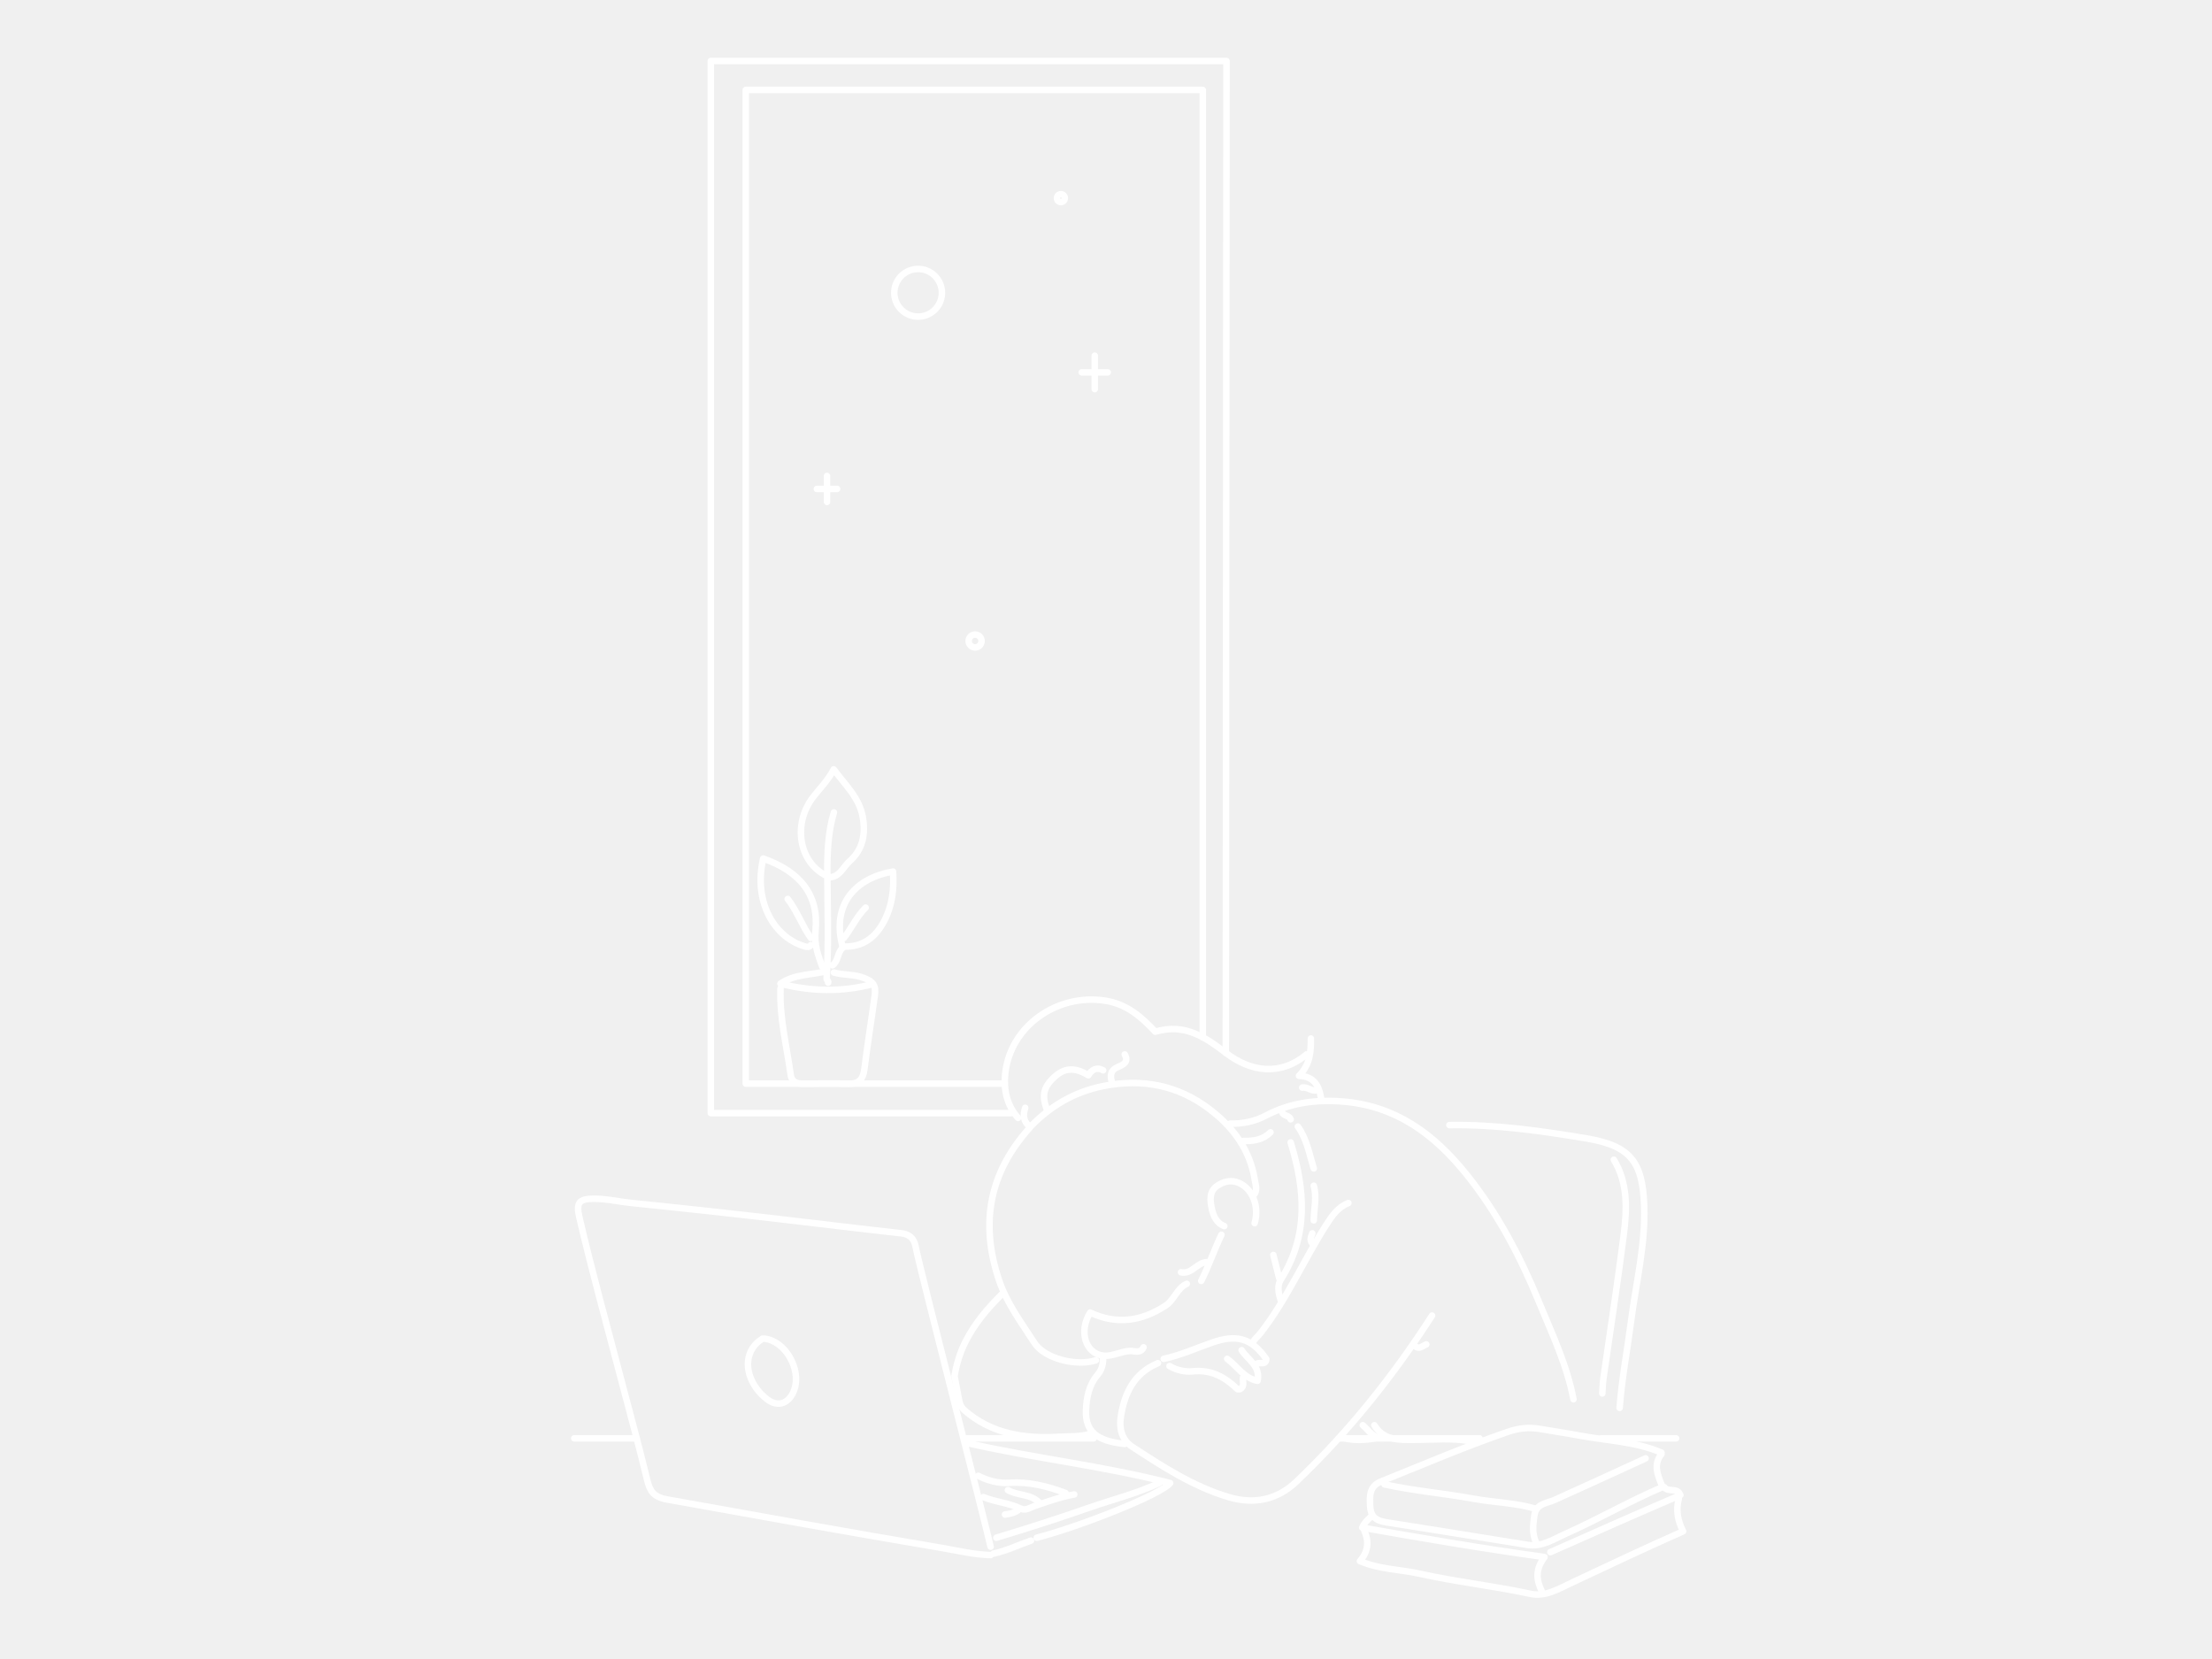
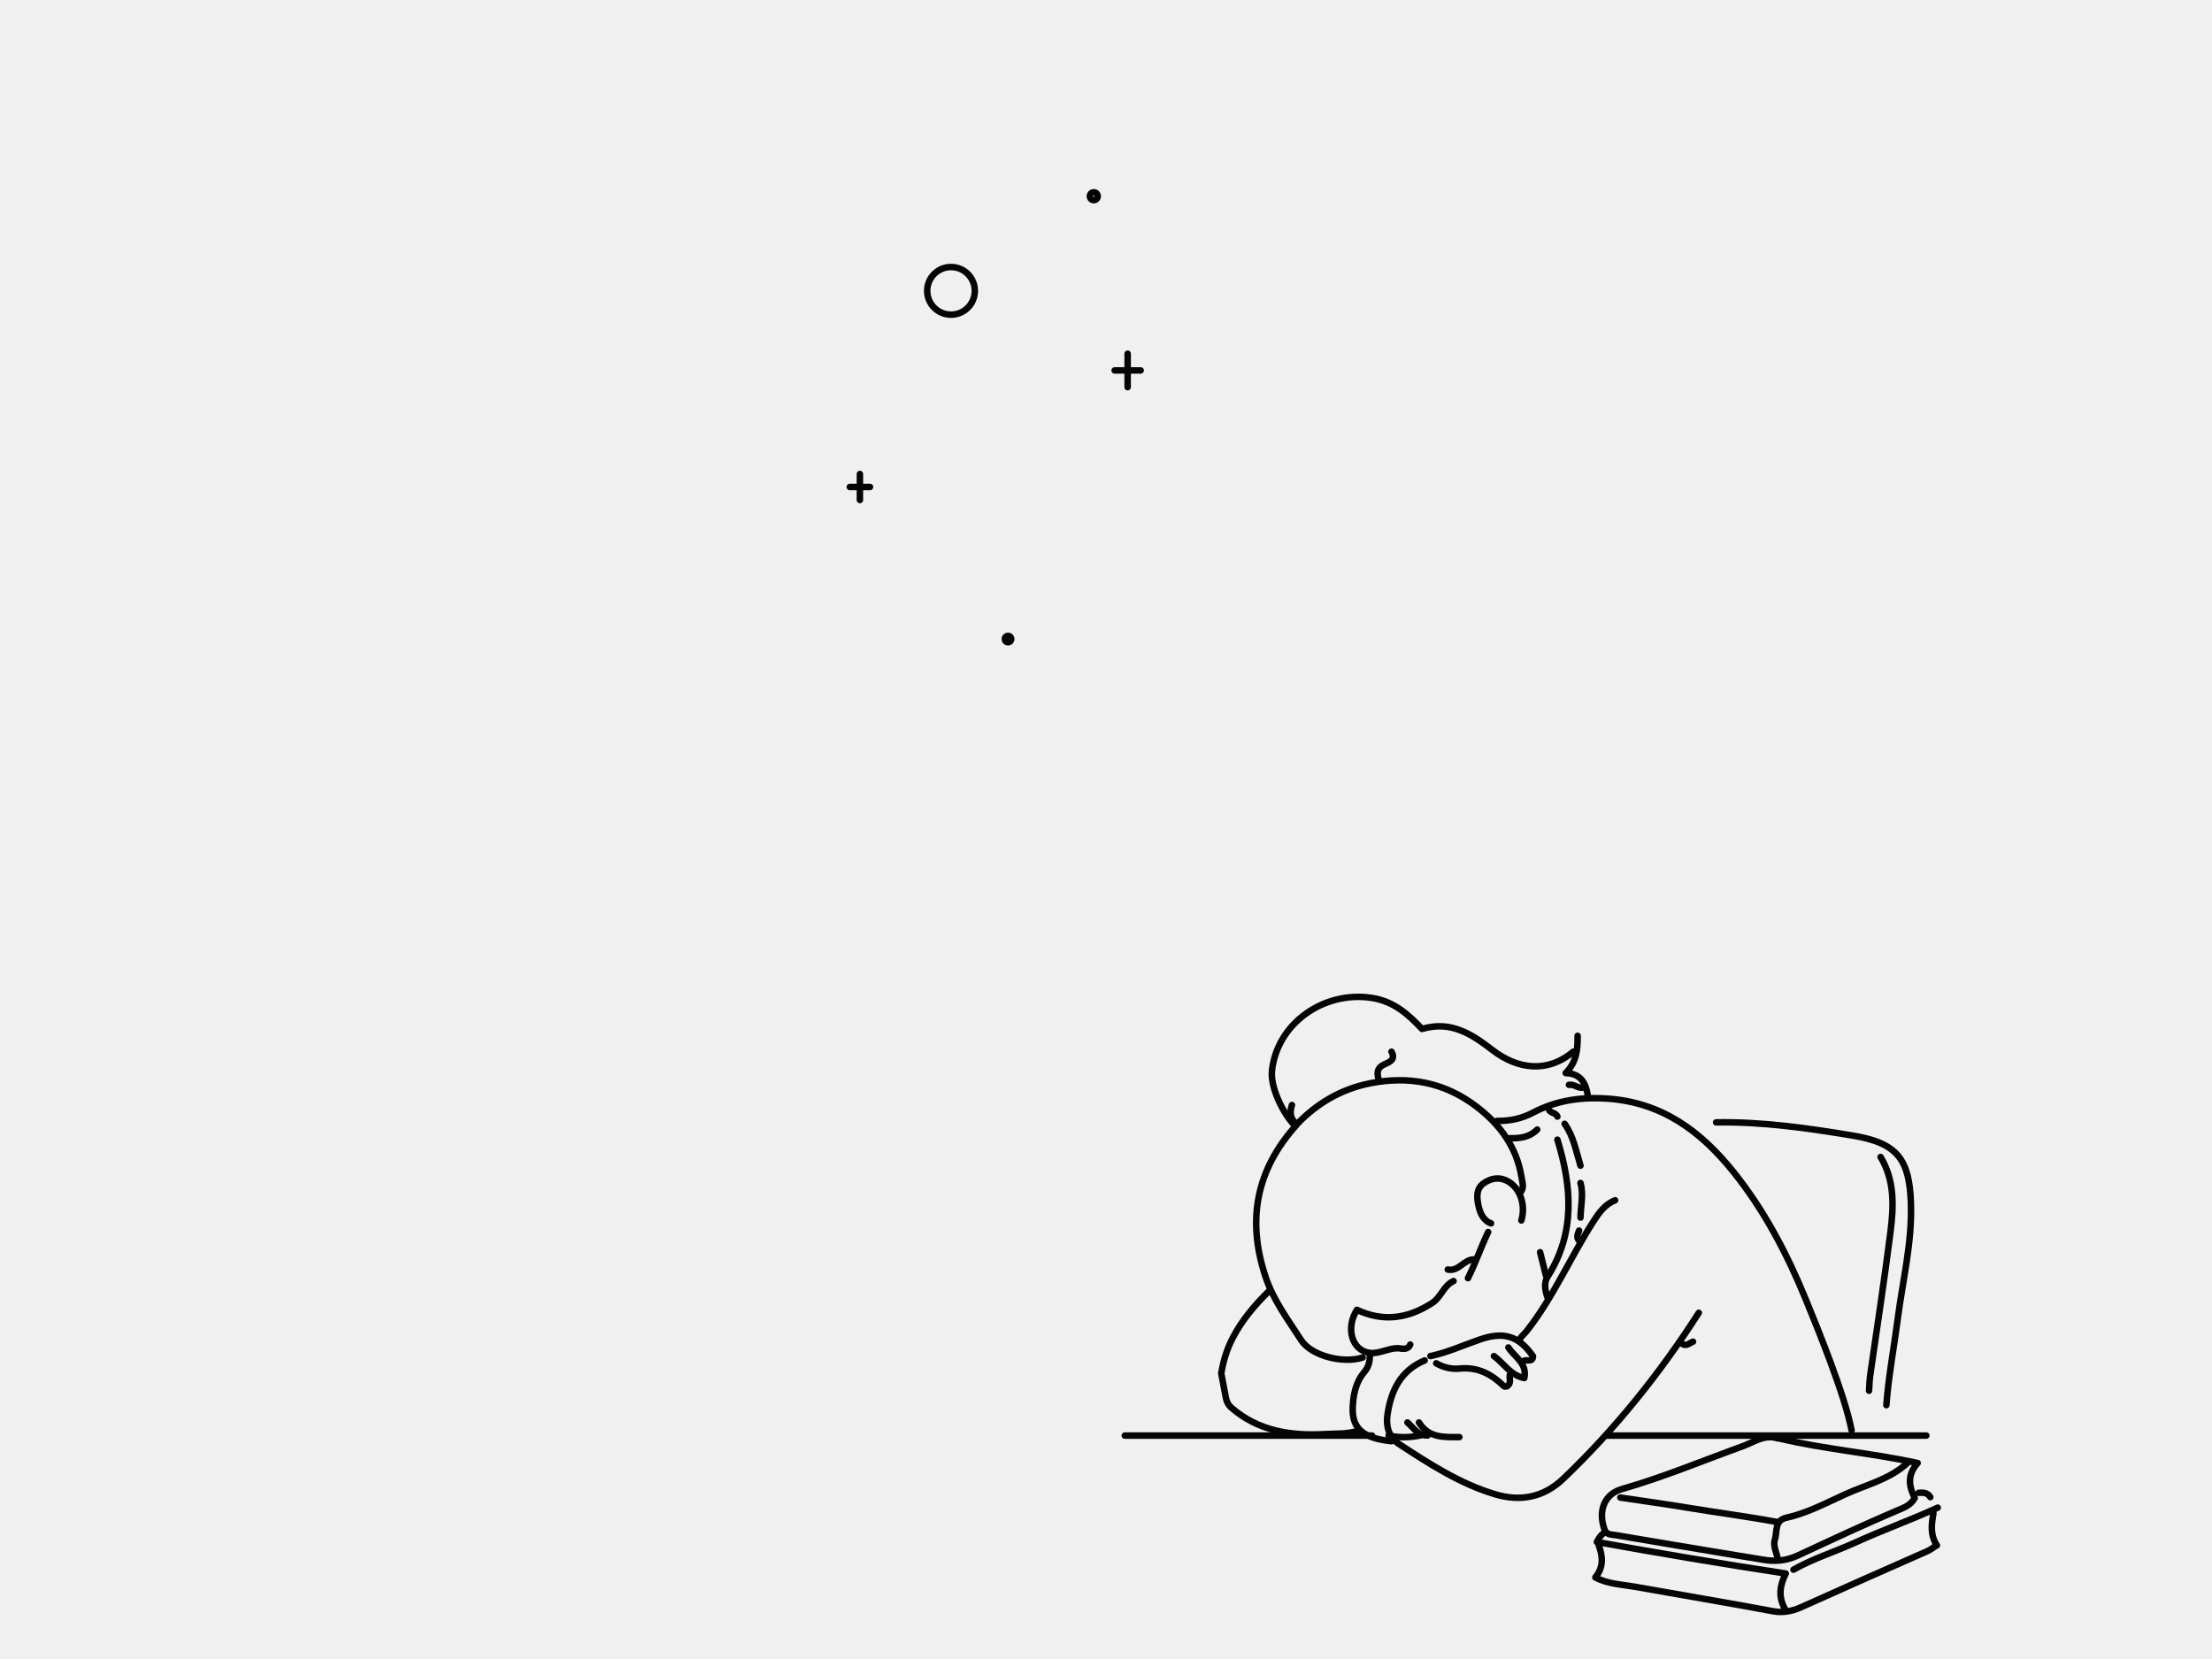
- <svg xmlns="http://www.w3.org/2000/svg" id="Layer_1" data-name="Layer 1" viewBox="0 0 340 255">
-   <path d="M152.259,237.734c-.76-3.503-10.869-42.637-11.534-46.169-.23-1.217-.96-1.865-2.214-2.004-6.288-.696-12.568-1.465-18.853-2.195-7.533-.875-15.072-1.698-22.617-2.463-1.924-.195-3.824-.654-5.767-.648-2.295.008-2.743.615-2.217,2.873,1.889,8.104,4.109,16.123,6.22,24.17,1.415,5.394,2.892,10.771,4.201,16.192.399,1.653.929,2.605,3.086,2.993,14.043,2.527,28.084,5.063,42.154,7.439,2.507.423,4.983,1.04,7.542,1.099" fill="none" stroke="#fff" stroke-linecap="round" stroke-linejoin="round" />
-   <path d="M248.948,216.402c.337-4.469,1.179-8.871,1.755-13.308.767-5.901,2.226-11.725,2.018-17.739-.23-6.652-1.984-9.227-8.882-10.375-6.96-1.158-13.963-2.166-21.06-2.044" fill="none" stroke="#fff" stroke-linecap="round" stroke-linejoin="round" />
-   <path d="M241.852,215.072c-1.005-5.298-3.326-10.139-5.351-15.068-2.86-6.962-6.365-13.618-11.093-19.5-4.941-6.147-10.879-10.616-19.253-11.21-4.143-.294-7.941.273-11.509,2.146-1.816.954-3.612,1.304-5.573,1.275" fill="none" stroke="#fff" stroke-linecap="round" stroke-linejoin="round" />
-   <path d="M255.38,223.277c-4.038-1.72-8.418-1.827-12.647-2.625-1.976-.373-3.989-.657-5.966-1.006-1.844-.325-3.397-.114-5.13.485-6.535,2.259-12.881,4.983-19.291,7.552-1.943.778-1.8,2.278-1.745,3.799.054,1.497.744,2.227,2.414,2.495,7.247,1.162,14.5,2.294,21.745,3.477,2.229.364,4.063-.884,5.99-1.745,4.987-2.228,9.713-4.97,14.79-7.139-.73-1.818-1.482-3.444-.159-5.071" fill="none" stroke="#fff" stroke-linecap="round" stroke-linejoin="round" />
-   <path d="M220.119,202.209c-5.977,9.295-12.829,17.872-20.839,25.511-3.023,2.883-6.588,3.531-10.419,2.396-5.431-1.609-10.157-4.689-14.851-7.754-1.502-.981-2.001-2.699-1.758-4.402.528-3.702,1.986-6.87,5.732-8.432" fill="none" stroke="#fff" stroke-linecap="round" stroke-linejoin="round" />
-   <path d="M128.175,149.486c1.528.422,3.146.242,4.671.851,1.344.537,1.829,1.086,1.609,2.707-.513,3.771-1.125,7.528-1.596,11.304-.197,1.577-.861,2.276-2.467,2.231-2.29-.064-4.583-.047-6.874-.003-1.03.02-1.832-.268-1.981-1.346-.612-4.424-1.735-8.789-1.568-13.304" fill="none" stroke="#fff" stroke-linecap="round" stroke-linejoin="round" />
-   <path d="M150.364,226.844c1.521.76,3.1,1.188,4.776,1.075,3.026-.205,5.86.529,8.65,1.567" fill="none" stroke="#fff" stroke-linecap="round" stroke-linejoin="round" />
-   <path d="M159.355,236.361c6.619-1.705,19.143-6.659,20.506-8.399-10.395-2.673-20.86-3.803-30.863-6.084" fill="none" stroke="#fff" stroke-linecap="round" stroke-linejoin="round" />
-   <path d="M248.061,178.259c2.19,3.619,2.017,7.595,1.519,11.528-.928,7.332-2.057,14.638-3.106,21.954-.118.823-.139,1.629-.187,2.444" fill="none" stroke="#fff" stroke-linecap="round" stroke-linejoin="round" />
-   <path d="M200.825,162.07c-4.032,3.377-8.605,2.686-12.408-.236-1.464-1.125-2.898-2.191-4.645-2.924-2.026-.849-3.96-.984-6.2-.333-2.105-2.236-4.342-4.269-7.784-4.781-7.309-1.087-14.46,3.895-15.272,11.161-.276,2.464.213,4.892,1.956,6.87" fill="none" stroke="#fff" stroke-linecap="round" stroke-linejoin="round" />
-   <path d="M129.727,145.494c2.979.084,4.905-1.47,6.21-3.992,1.229-2.375,1.507-4.917,1.324-7.539-5.648.969-9.521,4.918-7.755,11.531" fill="none" stroke="#fff" stroke-linecap="round" stroke-linejoin="round" />
-   <path d="M209.696,235.252c.737,1.637.65,3.195-.664,4.697,3.028,1.288,6.139,1.269,9.098,1.926,5.648,1.255,11.414,1.883,17.076,3.103,2.354.507,4.372-.765,6.432-1.727,5.632-2.633,11.242-5.31,17.069-7.877-.863-1.703-1.12-3.319-.665-5" fill="none" stroke="#fff" stroke-linecap="round" stroke-linejoin="round" />
-   <path d="M210.583,233.256c-.396.421-.874.775-1.199,1.549,9.23,1.629,18.418,3.209,28.023,4.524-1.513,1.985-1.21,3.611-.433,5.237" fill="none" stroke="#fff" stroke-linecap="round" stroke-linejoin="round" />
-   <path d="M158.246,173.38c-6.148,6.843-7.639,14.549-4.718,23.306,1.213,3.636,3.455,6.589,5.449,9.695,1.613,2.514,6.559,3.658,9.471,2.703" fill="none" stroke="#fff" stroke-linecap="round" stroke-linejoin="round" />
-   <path d="M178.205,227.934c-3.42,1.618-7.096,2.516-10.649,3.758-4.767,1.667-9.577,3.206-14.411,4.669" fill="none" stroke="#fff" stroke-linecap="round" stroke-linejoin="round" />
-   <path d="M236.086,231.926c-3.109-.947-6.367-.973-9.536-1.553-4.568-.836-9.209-1.214-13.75-2.217" fill="none" stroke="#fff" stroke-linecap="round" stroke-linejoin="round" />
-   <path d="M127.066,149.264c-2.353.64-4.923.414-7.11,1.941,4.725,1.195,9.455,1.313,14.207.054" fill="none" stroke="#fff" stroke-linecap="round" stroke-linejoin="round" />
-   <path d="M198.386,175.597c2.218,7.224,2.797,14.313-1.522,21.087-.569.893-.377,2.05-.03,3.085" fill="none" stroke="#fff" stroke-linecap="round" stroke-linejoin="round" />
-   <path d="M157.581,170.275c-.352,1.093-.325,2.099.758,2.956,3.088-3.216,6.781-5.402,11.216-6.292,6.002-1.204,11.519-.149,16.398,3.577,3.597,2.747,6.178,6.211,6.916,10.843.14.88.481,1.69-.249,2.444" fill="none" stroke="#fff" stroke-linecap="round" stroke-linejoin="round" />
-   <path d="M255.823,228.599c.595.849,1.985-.05,2.459,1.212-6.67,2.86-13.326,5.809-19.979,8.767" fill="none" stroke="#fff" stroke-linecap="round" stroke-linejoin="round" />
-   <path d="M127.066,134.628c-4.22-2.006-5.345-7.964-2.009-12.208,1.041-1.325,2.243-2.526,3.094-4.163,1.754,2.39,3.918,4.336,4.453,7.279.474,2.609.053,5.035-2.016,6.843-1.024.895-1.536,2.549-3.3,2.47" fill="none" stroke="#fff" stroke-linecap="round" stroke-linejoin="round" />
-   <path d="M126.4,148.599c-.668-1.788-1.265-3.378-1.047-5.56.542-5.431-2.346-9.087-8.046-11.072-1.577,6.848,1.87,12.233,6.436,13.512.269.075.66.158.883-.206" fill="none" stroke="#fff" stroke-linecap="round" stroke-linejoin="round" />
-   <path d="M182.419,197.33c-1.531.686-1.881,2.463-3.294,3.377-3.729,2.412-7.505,2.931-11.556,1.046-1.775,2.808-.782,6.277,1.993,6.619,1.391.171,2.732-.683,4.205-.721.538-.014,1.59.43,1.999-.563" fill="none" stroke="#fff" stroke-linecap="round" stroke-linejoin="round" />
-   <path d="M252.94,224.164c-4.661,2.135-9.318,4.281-13.993,6.383-1.315.591-2.853.524-3.121,2.482-.189,1.383-.332,2.695.26,3.997" fill="none" stroke="#fff" stroke-linecap="round" stroke-linejoin="round" />
-   <path d="M211.248,219.063c1.477,2.399,3.816,2.258,6.21,2.25,2.807-.009,5.629-.302,8.427.189" fill="none" stroke="#fff" stroke-linecap="round" stroke-linejoin="round" />
-   <path d="M128.175,124.87c-.906,3.041-1.024,6.232-1.009,9.314.026,5.398.241,10.793-.113,16.188-.019.292.353.38.235.666" fill="none" stroke="#fff" stroke-linecap="round" stroke-linejoin="round" />
-   <path d="M193.064,209.749c.362-.567,1.519.256,1.572-.858-2.27-3.293-4.676-3.794-8.254-2.55-2.487.864-4.914,1.969-7.512,2.521" fill="none" stroke="#fff" stroke-linecap="round" stroke-linejoin="round" />
-   <path d="M191.068,211.745c-.093.605.293,1.33-.453,1.774-.138,0-.349.064-.425-.009-1.921-1.862-4.031-3.026-6.892-2.726-1.126.118-2.445-.168-3.54-.813" fill="none" stroke="#fff" stroke-linecap="round" stroke-linejoin="round" />
-   <path d="M154.033,198.883c-2.199,2.174-4.17,4.479-5.605,7.287-.886,1.734-1.399,3.487-1.713,5.354l.726,3.811c.105.549.376,1.063.797,1.431,4.121,3.602,9.105,4.388,14.445,4.087,1.635-.092,3.281.015,4.878-.459" fill="none" stroke="#fff" stroke-linecap="round" stroke-linejoin="round" />
-   <path d="M192.842,188.016c.761-2.547-.314-5.304-2.441-6.206-1.184-.502-2.326-.206-3.311.46-1.285.868-1.076,2.344-.826,3.512.221,1.028.682,2.22,1.921,2.677" fill="none" stroke="#fff" stroke-linecap="round" stroke-linejoin="round" />
-   <path d="M169.556,208.64c.012.989-.149,1.854-.859,2.685-1.332,1.559-1.71,3.549-1.773,5.521-.102,3.199,1.686,4.657,5.959,5.1" fill="none" stroke="#fff" stroke-linecap="round" stroke-linejoin="round" />
-   <path d="M169.556,164.509c-1.027-.561-1.766-.068-2.269.77-2.011-1.235-3.569-1.164-5.05.117-1.815,1.571-2.172,2.938-1.331,5.101" fill="none" stroke="#fff" stroke-linecap="round" stroke-linejoin="round" />
-   <path d="M207.257,184.911c-1.579.639-2.463,1.887-3.368,3.3-3.511,5.479-6.098,11.517-10.129,16.683-.361.463-.803.836-1.139,1.307" fill="none" stroke="#fff" stroke-linecap="round" stroke-linejoin="round" />
-   <path d="M201.491,159.63c.013,1.997-.086,3.962-1.828,5.73,2.354.084,3.062,1.552,3.38,3.362" fill="none" stroke="#fff" stroke-linecap="round" stroke-linejoin="round" />
-   <path d="M199.495,173.158c1.381,1.928,1.756,4.238,2.439,6.431" fill="none" stroke="#fff" stroke-linecap="round" stroke-linejoin="round" />
-   <path d="M121.078,138.176c1.444,1.841,2.189,4.096,3.548,5.988" fill="none" stroke="#fff" stroke-linecap="round" stroke-linejoin="round" />
-   <path d="M158.468,236.804c-1.923.662-3.762,1.566-5.766,1.996" fill="none" stroke="#fff" stroke-linecap="round" stroke-linejoin="round" />
-   <path d="M151.163,230.119c1.857.762,3.923.884,5.766,1.78.728.354,1.501-.218,2.193-.452,1.977-.669,3.936-1.377,6-1.739" fill="none" stroke="#fff" stroke-linecap="round" stroke-linejoin="round" />
-   <path d="M201.934,182.25c.502,1.774.024,3.548,0,5.322" fill="none" stroke="#fff" stroke-linecap="round" stroke-linejoin="round" />
-   <path d="M211.47,221.059c-1.626.315-3.253.394-4.879,0" fill="none" stroke="#fff" stroke-linecap="round" stroke-linejoin="round" />
-   <path d="M154.474,232.793c.684-.09,1.4-.223,1.999-.645" fill="none" stroke="#fff" stroke-linecap="round" stroke-linejoin="round" />
-   <path d="M159.799,231.039c-1.298-1.468-3.348-1.098-4.879-1.996" fill="none" stroke="#fff" stroke-linecap="round" stroke-linejoin="round" />
-   <path d="M133.053,139.507c-1.365,1.369-2.17,3.139-3.326,4.657" fill="none" stroke="#fff" stroke-linecap="round" stroke-linejoin="round" />
-   <path d="M187.741,189.79c-1.112,2.332-1.945,4.786-3.105,7.096" fill="none" stroke="#fff" stroke-linecap="round" stroke-linejoin="round" />
-   <path d="M195.281,174.045c-1.172,1.179-2.657,1.368-4.214,1.331" fill="none" stroke="#fff" stroke-linecap="round" stroke-linejoin="round" />
-   <path d="M185.524,194.004c-1.528.01-2.319,1.915-3.992,1.552" fill="none" stroke="#fff" stroke-linecap="round" stroke-linejoin="round" />
-   <path d="M190.846,207.532c.954,1.479,2.928,2.423,2.453,4.706-2.112-.393-3.124-2.258-4.67-3.375" fill="none" stroke="#fff" stroke-linecap="round" stroke-linejoin="round" />
-   <path d="M172.883,162.07c.714,1.267-.386,1.629-1.123,1.964-1.119.509-1.12,1.293-.873,2.249" fill="none" stroke="#fff" stroke-linecap="round" stroke-linejoin="round" />
-   <path d="M195.725,192.895c.31,1.179.576,2.369.887,3.548" fill="none" stroke="#fff" stroke-linecap="round" stroke-linejoin="round" />
-   <path d="M129.505,145.716c-.832.704-.611,2.021-1.552,2.661" fill="none" stroke="#fff" stroke-linecap="round" stroke-linejoin="round" />
-   <path d="M209.474,219.063c.947.801,1.594,2.071,3.105,1.996" fill="none" stroke="#fff" stroke-linecap="round" stroke-linejoin="round" />
-   <path d="M202.156,167.614c-.705.029-1.267-.581-1.996-.444" fill="none" stroke="#fff" stroke-linecap="round" stroke-linejoin="round" />
-   <path d="M219.232,206.644c-.575.202-1.093.868-1.774.222" fill="none" stroke="#fff" stroke-linecap="round" stroke-linejoin="round" />
-   <path d="M201.712,189.569c-.181.517-.461,1.035,0,1.552" fill="none" stroke="#fff" stroke-linecap="round" stroke-linejoin="round" />
-   <path d="M197.055,170.94c.234.62,1.111.47,1.331,1.109" fill="none" stroke="#fff" stroke-linecap="round" stroke-linejoin="round" />
-   <path d="M127.116,73.157v3.992" fill="none" stroke="#fff" stroke-linecap="round" stroke-linejoin="round" />
-   <path d="M128.668,75.153h-3.105" fill="none" stroke="#fff" stroke-linecap="round" stroke-linejoin="round" />
-   <path d="M168.27,54.666v5.139" fill="none" stroke="#fff" stroke-linecap="round" stroke-linejoin="round" />
-   <path d="M170.268,57.235h-3.997" fill="none" stroke="#fff" stroke-linecap="round" stroke-linejoin="round" />
-   <path d="M117.22,205.757c-2.626,1.57-3.016,4.866-.875,7.753.431.581.979,1.099,1.548,1.551,1.71,1.359,3.518.621,4.225-1.536,1.032-3.146-1.456-7.474-4.677-7.768" fill="none" stroke="#fff" stroke-linecap="round" stroke-linejoin="round" />
-   <rect x="137.458" y="41.342" width="7.322" height="7.322" rx="3.661" ry="3.661" fill="none" stroke="#fff" stroke-linecap="round" stroke-linejoin="round" />
-   <circle cx="149.881" cy="98.527" r=".991" fill="none" stroke="#fff" stroke-miterlimit="10" />
-   <circle cx="163.064" cy="30.456" r=".604" fill="none" stroke="#fff" stroke-miterlimit="10" />
-   <polyline points="153.968 166.562 114.633 166.562 114.633 13.822 184.877 13.822 184.877 159.437" fill="none" stroke="#fff" stroke-linecap="round" stroke-linejoin="round" />
-   <polyline points="155.415 171.098 109.259 171.098 109.259 9.372 188.521 9.372 188.417 161.834" fill="none" stroke="#fff" stroke-linecap="round" stroke-linejoin="round" />
-   <line x1="246.138" y1="221.083" x2="257.63" y2="221.083" fill="none" stroke="#fff" stroke-linecap="round" stroke-linejoin="round" />
-   <line x1="205.746" y1="221.083" x2="227.415" y2="221.083" fill="none" stroke="#fff" stroke-linecap="round" stroke-linejoin="round" />
-   <line x1="148.577" y1="221.083" x2="168.096" y2="221.083" fill="none" stroke="#fff" stroke-linecap="round" stroke-linejoin="round" />
-   <line x1="88.271" y1="221.083" x2="97.862" y2="221.083" fill="none" stroke="#fff" stroke-linecap="round" stroke-linejoin="round" />
+ <svg xmlns="http://www.w3.org/2000/svg" id="Layer_1" version="1.1" viewBox="0 0 340 255">
+   <defs>
+     <style>
+       .st0 {
+         stroke-miterlimit: 10;
+       }
+ 
+       .st0, .st1 {
+         fill: none;
+         stroke: #050505;
+       }
+ 
+       .st1 {
+         stroke-linecap: round;
+         stroke-linejoin: round;
+       }
+ 
+       .st2 {
+         fill: #050505;
+       }
+     </style>
+   </defs>
+   <path class="st1" d="M273.229,221.092c-1.99-.667-3.642.578-5.297,1.178-6.199,2.248-12.288,4.791-18.645,6.613-2.69.771-3.677,3.335-2.675,6.182.318.903,1.055.779,1.777.904,6.131,1.062,12.274,2.054,18.41,3.084,1.402.235,2.811.44,4.21.684,1.861.324,3.576.168,5.339-.651,5.07-2.358,10.134-4.73,15.281-6.921.976-.415,2.049-.764,2.675-1.912-.815-1.656-1.274-3.452.455-5.372-7.179-1.565-14.349-2.118-21.307-3.787" />
+   <path class="st1" d="M246.395,235.729c-.379.303-.648.694-.948,1.285,9.633,1.739,19.256,3.365,29.041,4.845-.947,1.853-1.155,3.628-.15,5.402" />
+   <path class="st1" d="M245.73,237.503c.63,1.697.794,3.352-.514,4.957,1.914,1.03,4.051,1.074,6.066,1.433,7.095,1.266,14.203,2.453,21.289,3.772,1.387.258,2.826.02,4.218-.601,6.496-2.902,12.992-5.808,19.508-8.666.507-.222.888-.593,1.417-.867-1.051-1.581-.834-3.24-.534-4.907" />
+   <path class="st1" d="M273.229,233.955c-4.566-.847-9.173-1.435-13.753-2.197-3.464-.576-6.945-1.056-10.419-1.573" />
+   <path class="st1" d="M297.845,231.737c-4.157,1.909-8.475,3.438-12.632,5.34-3.161,1.447-6.512,2.459-9.544,4.195" />
+   <path class="st1" d="M293.188,224.862c-2.716,2.53-6.324,3.341-9.564,4.817-2.949,1.344-5.847,2.899-9.063,3.614-1.856.413-1.359,2.138-1.747,3.331-.315.967.226,1.919.416,2.874" />
+   <path class="st1" d="M296.698,230.121c-.41-.706-1.08-.718-1.774-.665" />
+   <path class="st1" d="M289.947,215.981c.337-4.469,1.179-8.871,1.755-13.308.767-5.901,2.226-11.725,2.018-17.739-.23-6.652-1.984-9.227-8.882-10.375-6.96-1.158-13.963-2.166-21.06-2.044" />
+   <path class="st1" d="M284.606,219.861c-1.005-5.298-5.082-15.35-7.107-20.28-2.86-6.962-6.365-13.618-11.093-19.5-4.941-6.147-10.879-10.616-19.253-11.21-4.143-.294-7.941.273-11.509,2.146-1.816.954-3.612,1.304-5.573,1.275" />
+   <path class="st1" d="M261.118,201.788c-5.977,9.295-12.829,17.872-20.839,25.511-3.023,2.883-6.588,3.531-10.419,2.396-5.431-1.609-10.157-4.689-14.851-7.754-1.502-.981-2.001-2.699-1.758-4.402.528-3.702,1.986-6.87,5.732-8.432" />
+   <path class="st1" d="M289.06,177.837c2.19,3.619,2.017,7.595,1.519,11.528-.928,7.332-2.057,14.638-3.106,21.954-.118.823-.139,1.629-.187,2.444" />
+   <path class="st1" d="M241.824,161.648c-4.032,3.377-8.605,2.686-12.408-.236-1.464-1.125-2.898-2.191-4.645-2.924-2.026-.849-3.96-.984-6.2-.333-2.105-2.236-4.342-4.269-7.784-4.781-7.309-1.087-14.46,3.895-15.272,11.161-.276,2.464,1.502,6.222,3.245,8.201" />
+   <path class="st1" d="M199.245,172.958c-6.148,6.843-7.639,14.549-4.718,23.306,1.213,3.636,3.455,6.589,5.449,9.695,1.613,2.514,6.559,3.658,9.471,2.703" />
+   <path class="st1" d="M239.385,175.176c2.218,7.224,2.797,14.313-1.522,21.087-.569.893-.377,2.05-.03,3.085" />
+   <path class="st1" d="M198.58,169.853c-.352,1.093-.325,2.099.758,2.956,3.088-3.216,6.781-5.402,11.216-6.292,6.002-1.204,11.519-.149,16.398,3.577,3.597,2.747,6.178,6.211,6.916,10.843.14.88.481,1.69-.249,2.444" />
+   <path class="st1" d="M223.418,196.909c-1.531.686-1.881,2.463-3.294,3.377-3.729,2.412-7.505,2.931-11.556,1.046-1.775,2.808-.782,6.277,1.993,6.619,1.391.171,2.732-.683,4.205-.721.538-.014,1.59.43,1.999-.563" />
+   <path class="st1" d="M218.106,218.642c1.477,2.399,3.816,2.258,6.21,2.25" />
+   <path class="st1" d="M234.062,209.328c.362-.567,1.519.256,1.572-.858-2.27-3.293-4.676-3.794-8.254-2.55-2.487.864-4.914,1.969-7.512,2.521" />
+   <path class="st1" d="M232.067,211.323c-.093.605.293,1.33-.453,1.774-.138,0-.349.064-.425-.009-1.921-1.862-4.031-3.026-6.892-2.726-1.126.118-2.445-.168-3.54-.813" />
+   <path class="st1" d="M195.032,198.461c-2.199,2.174-4.17,4.479-5.605,7.287-.886,1.734-1.399,3.487-1.713,5.354l.726,3.811c.105.549.376,1.063.797,1.431,4.121,3.602,9.105,4.388,14.445,4.087,1.635-.092,3.281.015,4.878-.459" />
+   <path class="st1" d="M233.841,187.595c.761-2.547-.314-5.304-2.441-6.206-1.184-.502-2.326-.206-3.311.46-1.285.868-1.076,2.344-.826,3.512.221,1.028.682,2.22,1.921,2.677" />
+   <path class="st1" d="M210.555,208.219c.012.989-.149,1.854-.859,2.685-1.332,1.559-1.71,3.549-1.773,5.521-.102,3.199,1.686,4.657,5.959,5.1" />
+   <path class="st1" d="M248.255,184.49c-1.579.639-2.463,1.887-3.368,3.3-3.511,5.479-6.098,11.517-10.129,16.683-.361.463-.803.836-1.139,1.307" />
+   <path class="st1" d="M242.49,159.209c.013,1.997-.086,3.962-1.828,5.73,2.354.084,3.062,1.552,3.38,3.362" />
+   <path class="st1" d="M240.494,172.736c1.381,1.928,1.756,4.238,2.439,6.431" />
+   <path class="st1" d="M242.933,181.829c.502,1.774.024,3.548,0,5.322" />
+   <path class="st1" d="M218.328,220.638c-1.626.315-3.253.394-4.879,0" />
+   <path class="st1" d="M228.74,189.369c-1.112,2.332-1.945,4.786-3.105,7.096" />
+   <path class="st1" d="M236.28,173.623c-1.172,1.179-2.657,1.368-4.214,1.331" />
+   <path class="st1" d="M226.522,193.582c-1.528.01-2.319,1.915-3.992,1.552" />
+   <path class="st1" d="M231.845,207.11c.954,1.479,2.928,2.423,2.453,4.706-2.112-.393-3.124-2.258-4.67-3.375" />
+   <path class="st1" d="M213.882,161.648c.714,1.267-.386,1.629-1.123,1.964-1.119.509-1.12,1.293-.873,2.249" />
+   <path class="st1" d="M236.724,192.473c.31,1.179.576,2.369.887,3.548" />
+   <path class="st1" d="M216.332,218.642c.947.801,1.594,2.071,3.105,1.996" />
+   <path class="st1" d="M243.155,167.192c-.705.029-1.267-.581-1.996-.444" />
+   <path class="st1" d="M260.231,206.223c-.575.202-1.093.868-1.774.222" />
+   <path class="st1" d="M242.711,189.147c-.181.517-.461,1.035,0,1.552" />
+   <path class="st1" d="M238.054,170.519c.234.62,1.111.47,1.331,1.109" />
+   <path class="st1" d="M132.174,72.859v3.992" />
+   <path class="st1" d="M133.727,74.855h-3.105" />
+   <path class="st1" d="M173.328,54.368v5.139" />
+   <path class="st1" d="M175.327,56.938h-3.997" />
+   <rect class="st1" x="142.516" y="41.044" width="7.322" height="7.322" rx="3.661" ry="3.661" />
+   <circle class="st2" cx="154.939" cy="98.229" r=".991" />
+   <circle class="st0" cx="168.122" cy="30.159" r=".604" />
+   <line class="st1" x1="246.965" y1="220.661" x2="296.096" y2="220.661" />
+   <line class="st1" x1="172.887" y1="220.661" x2="210.9" y2="220.661" />
</svg>
